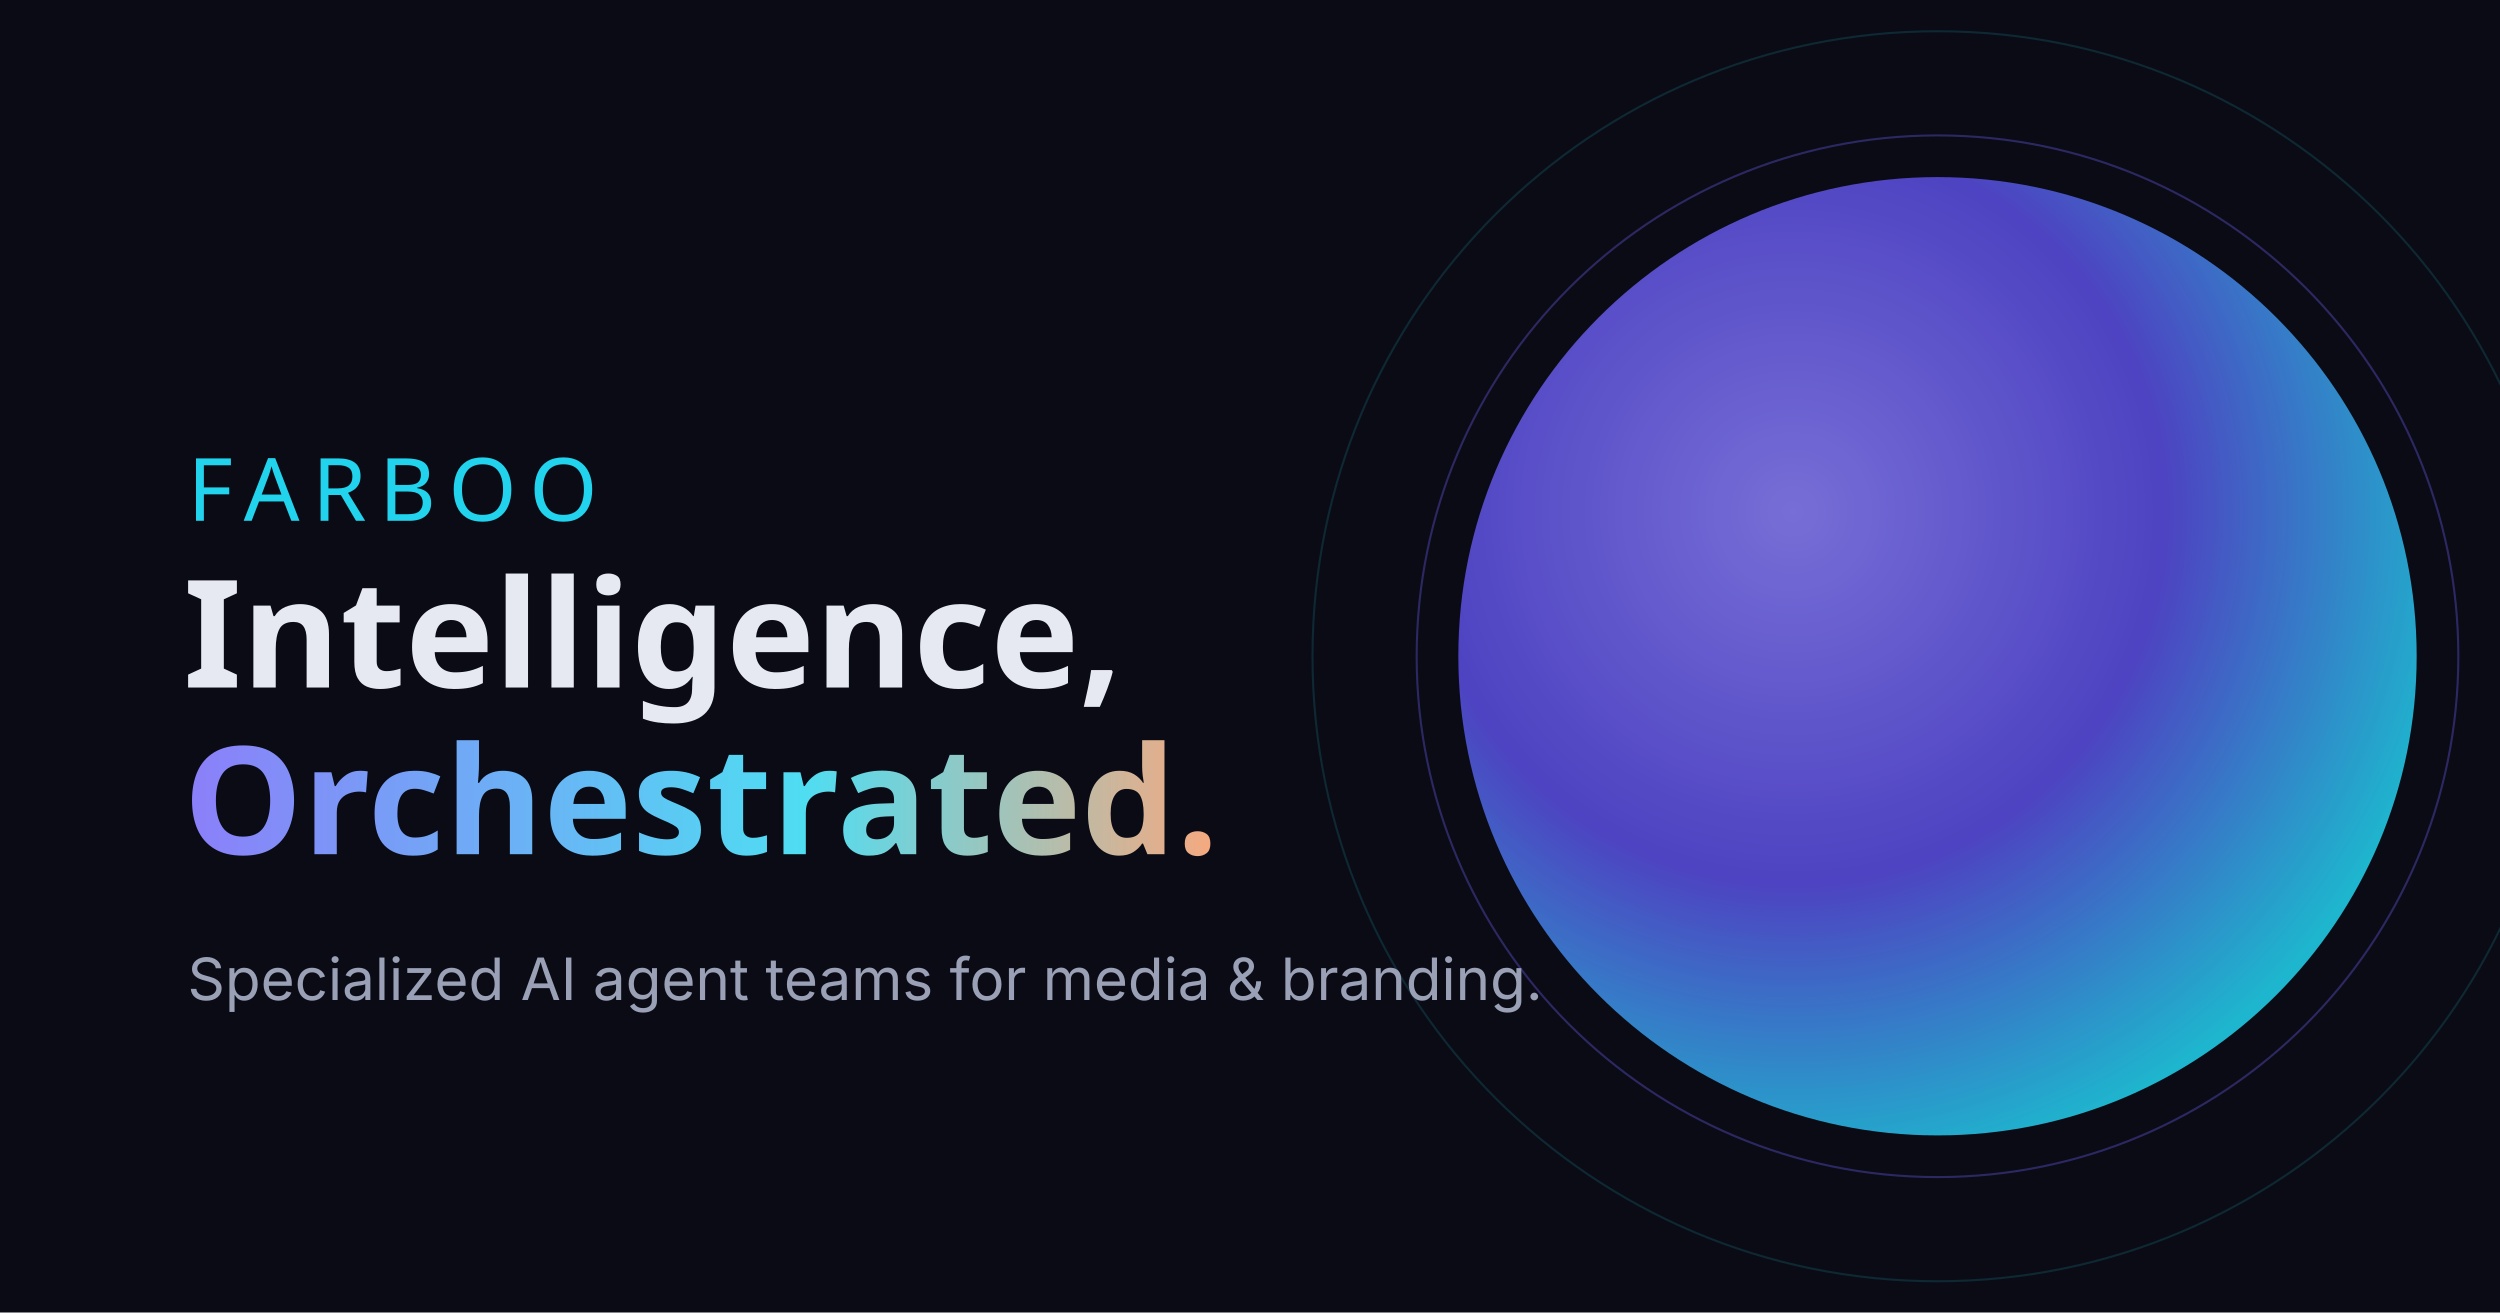
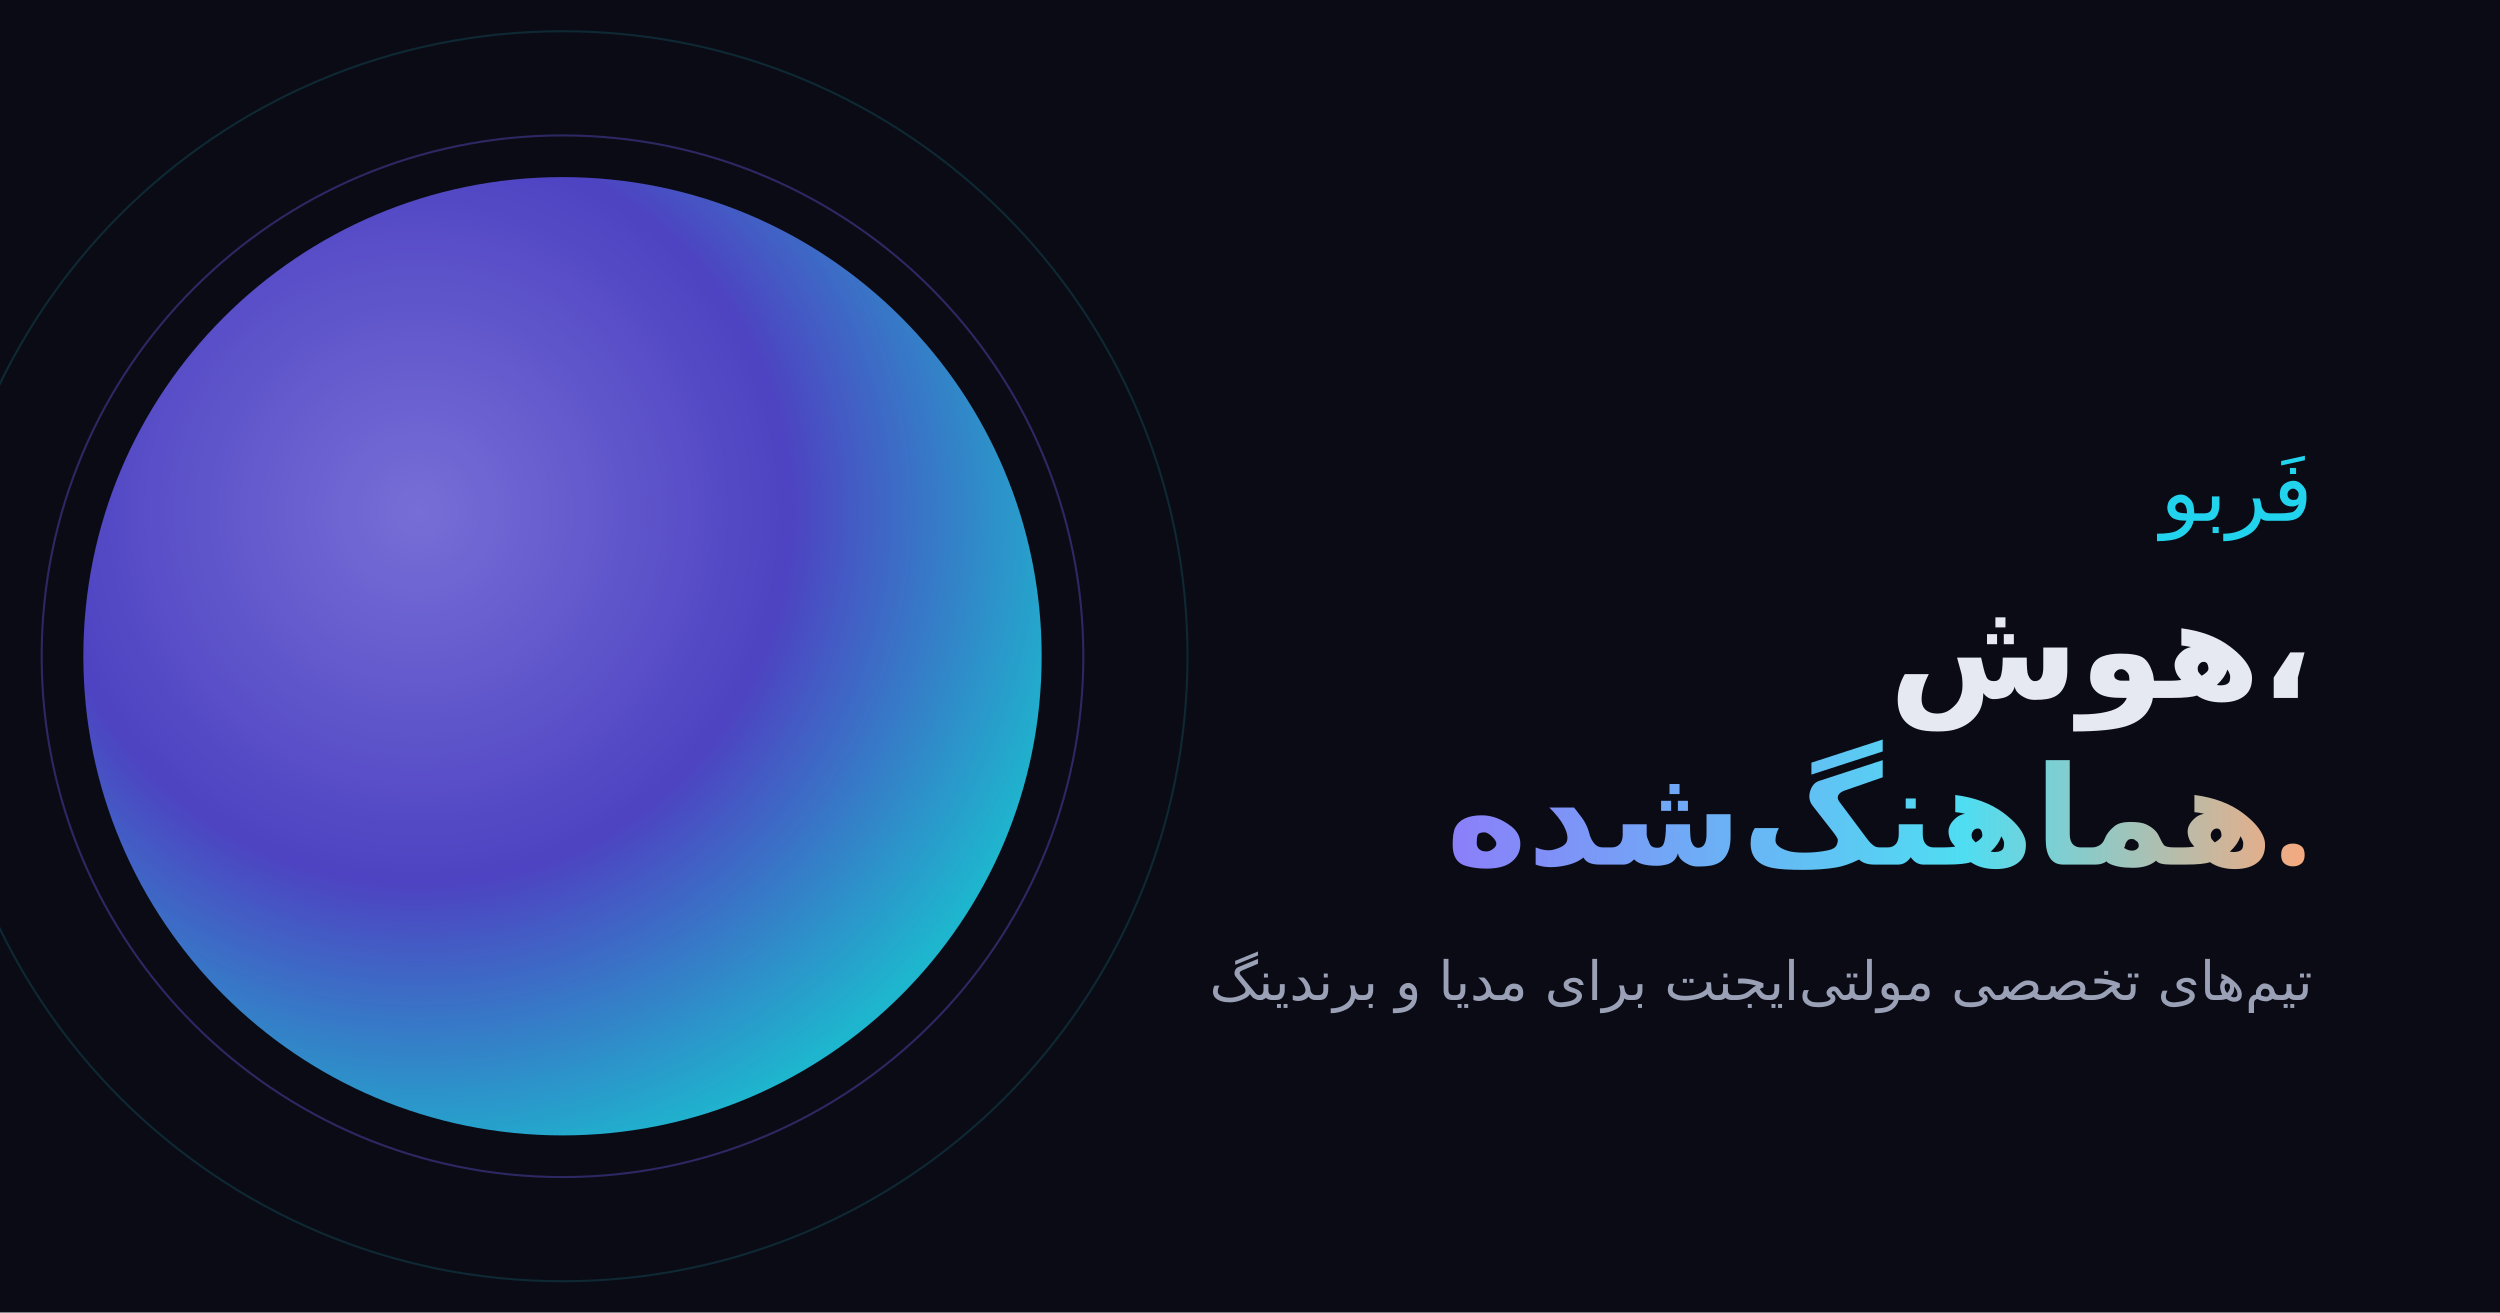
<svg xmlns="http://www.w3.org/2000/svg" width="1200" height="630" viewBox="0 0 1200 630">
  <defs>
    <radialGradient id="core" cx="35%" cy="35%" r="70%">
      <stop offset="0%" stop-color="#8B7FF9" />
      <stop offset="55%" stop-color="#5A4CE0" />
      <stop offset="100%" stop-color="#22D3EE" />
    </radialGradient>
    <linearGradient id="txt" x1="0" y1="0" x2="1" y2="0">
      <stop offset="0%" stop-color="#8B7FF9" />
      <stop offset="60%" stop-color="#4FDDF2" />
      <stop offset="100%" stop-color="#F5A97F" />
    </linearGradient>
  </defs>
  <rect width="1200" height="630" fill="#0A0B14" />
-   <circle cx="930" cy="315" r="230" fill="url(#core)" opacity="0.85" />
-   <circle cx="930" cy="315" r="250" fill="none" stroke="#6D5EF6" stroke-opacity="0.35" />
-   <circle cx="930" cy="315" r="300" fill="none" stroke="#22D3EE" stroke-opacity="0.15" />
-   <text x="90" y="250" font-family="Space Grotesk, sans-serif" font-size="42" fill="#22D3EE" letter-spacing="6">FARBOO</text>
-   <text x="88" y="330" font-family="Space Grotesk, sans-serif" font-weight="700" font-size="72" fill="#E7E9F2">Intelligence,</text>
-   <text x="88" y="410" font-family="Space Grotesk, sans-serif" font-weight="700" font-size="72" fill="url(#txt)">Orchestrated.</text>
-   <text x="90" y="480" font-family="Inter, sans-serif" font-size="28" fill="#9AA0B5">Specialized AI agent teams for media &amp; branding.</text>
+   <circle cx="270" cy="315" r="230" fill="url(#core)" opacity="0.85" />
+   <circle cx="270" cy="315" r="250" fill="none" stroke="#6D5EF6" stroke-opacity="0.35" />
+   <circle cx="270" cy="315" r="300" fill="none" stroke="#22D3EE" stroke-opacity="0.15" />
+   <text x="1110" y="250" text-anchor="end" font-family="Tahoma, sans-serif" font-size="40" fill="#22D3EE">فَربو</text>
+   <text x="1110" y="335" text-anchor="end" font-family="Tahoma, sans-serif" font-weight="700" font-size="66" fill="#E7E9F2">هوش،</text>
+   <text x="1110" y="415" text-anchor="end" font-family="Tahoma, sans-serif" font-weight="700" font-size="66" fill="url(#txt)">هماهنگ‌شده.</text>
+   <text x="1110" y="480" text-anchor="end" font-family="Tahoma, sans-serif" font-size="26" fill="#9AA0B5">تیم‌های تخصصی مولتی‌ایجنت برای مدیا و برندینگ</text>
</svg>
